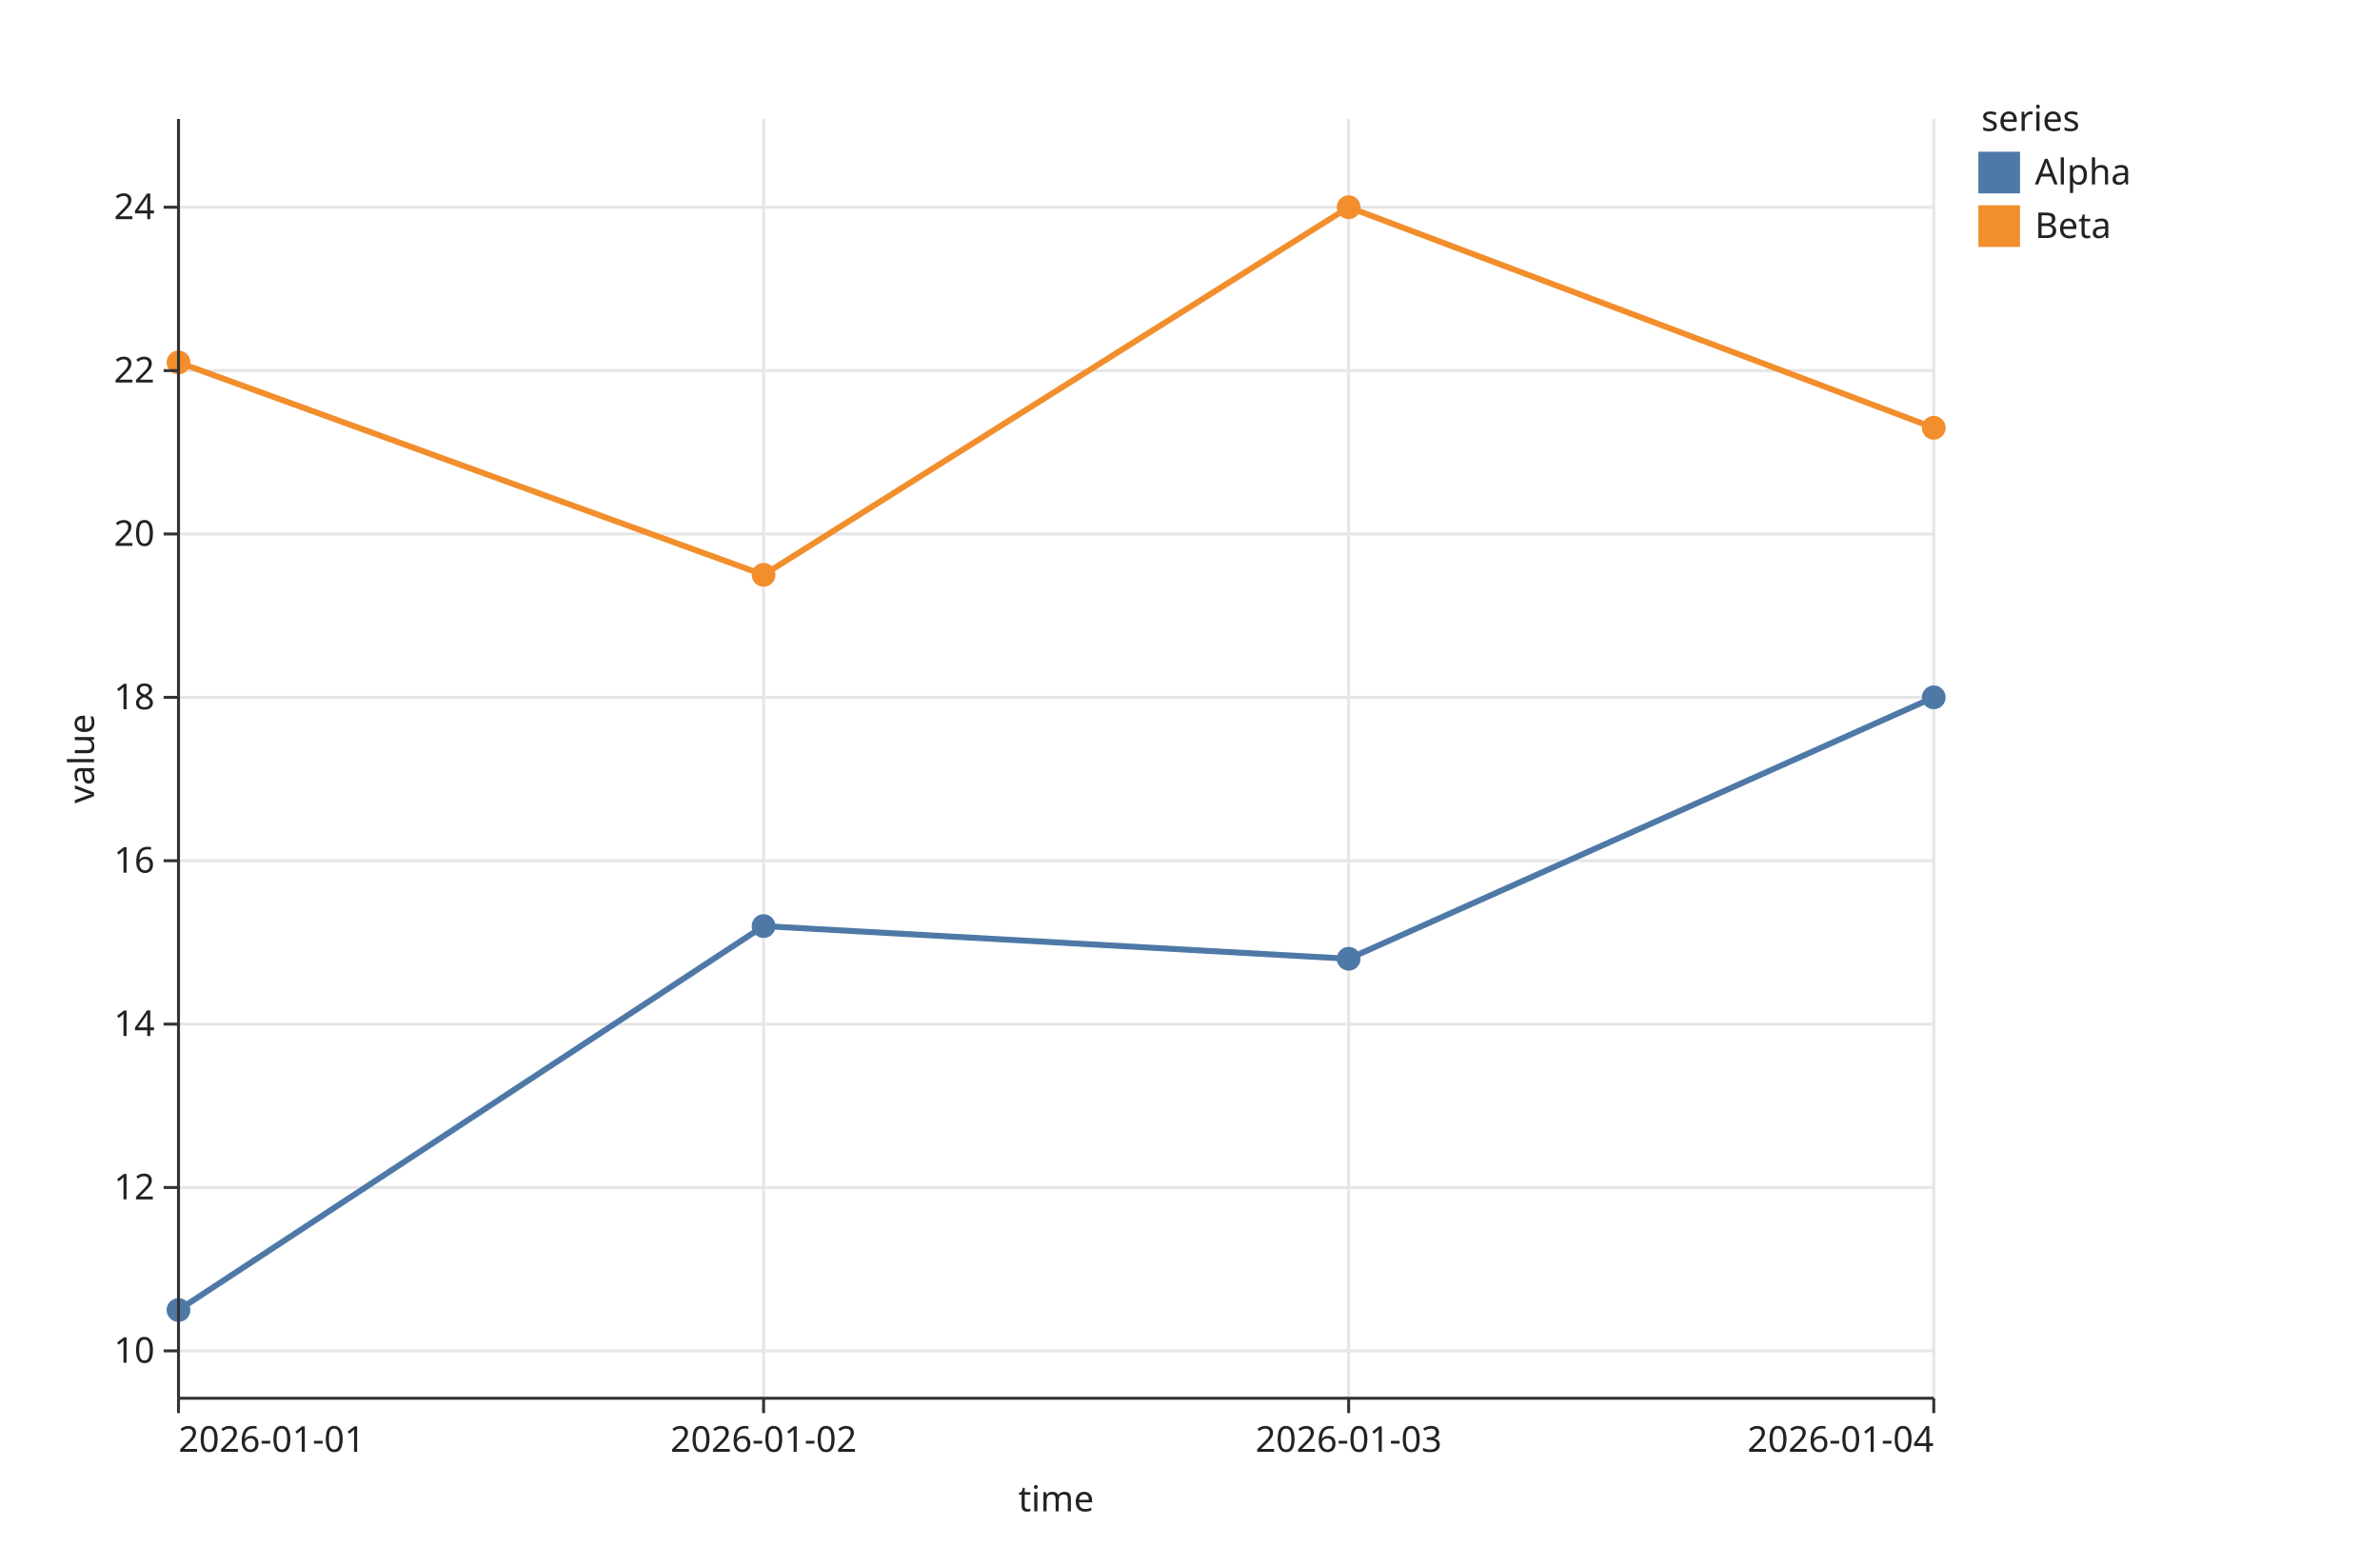
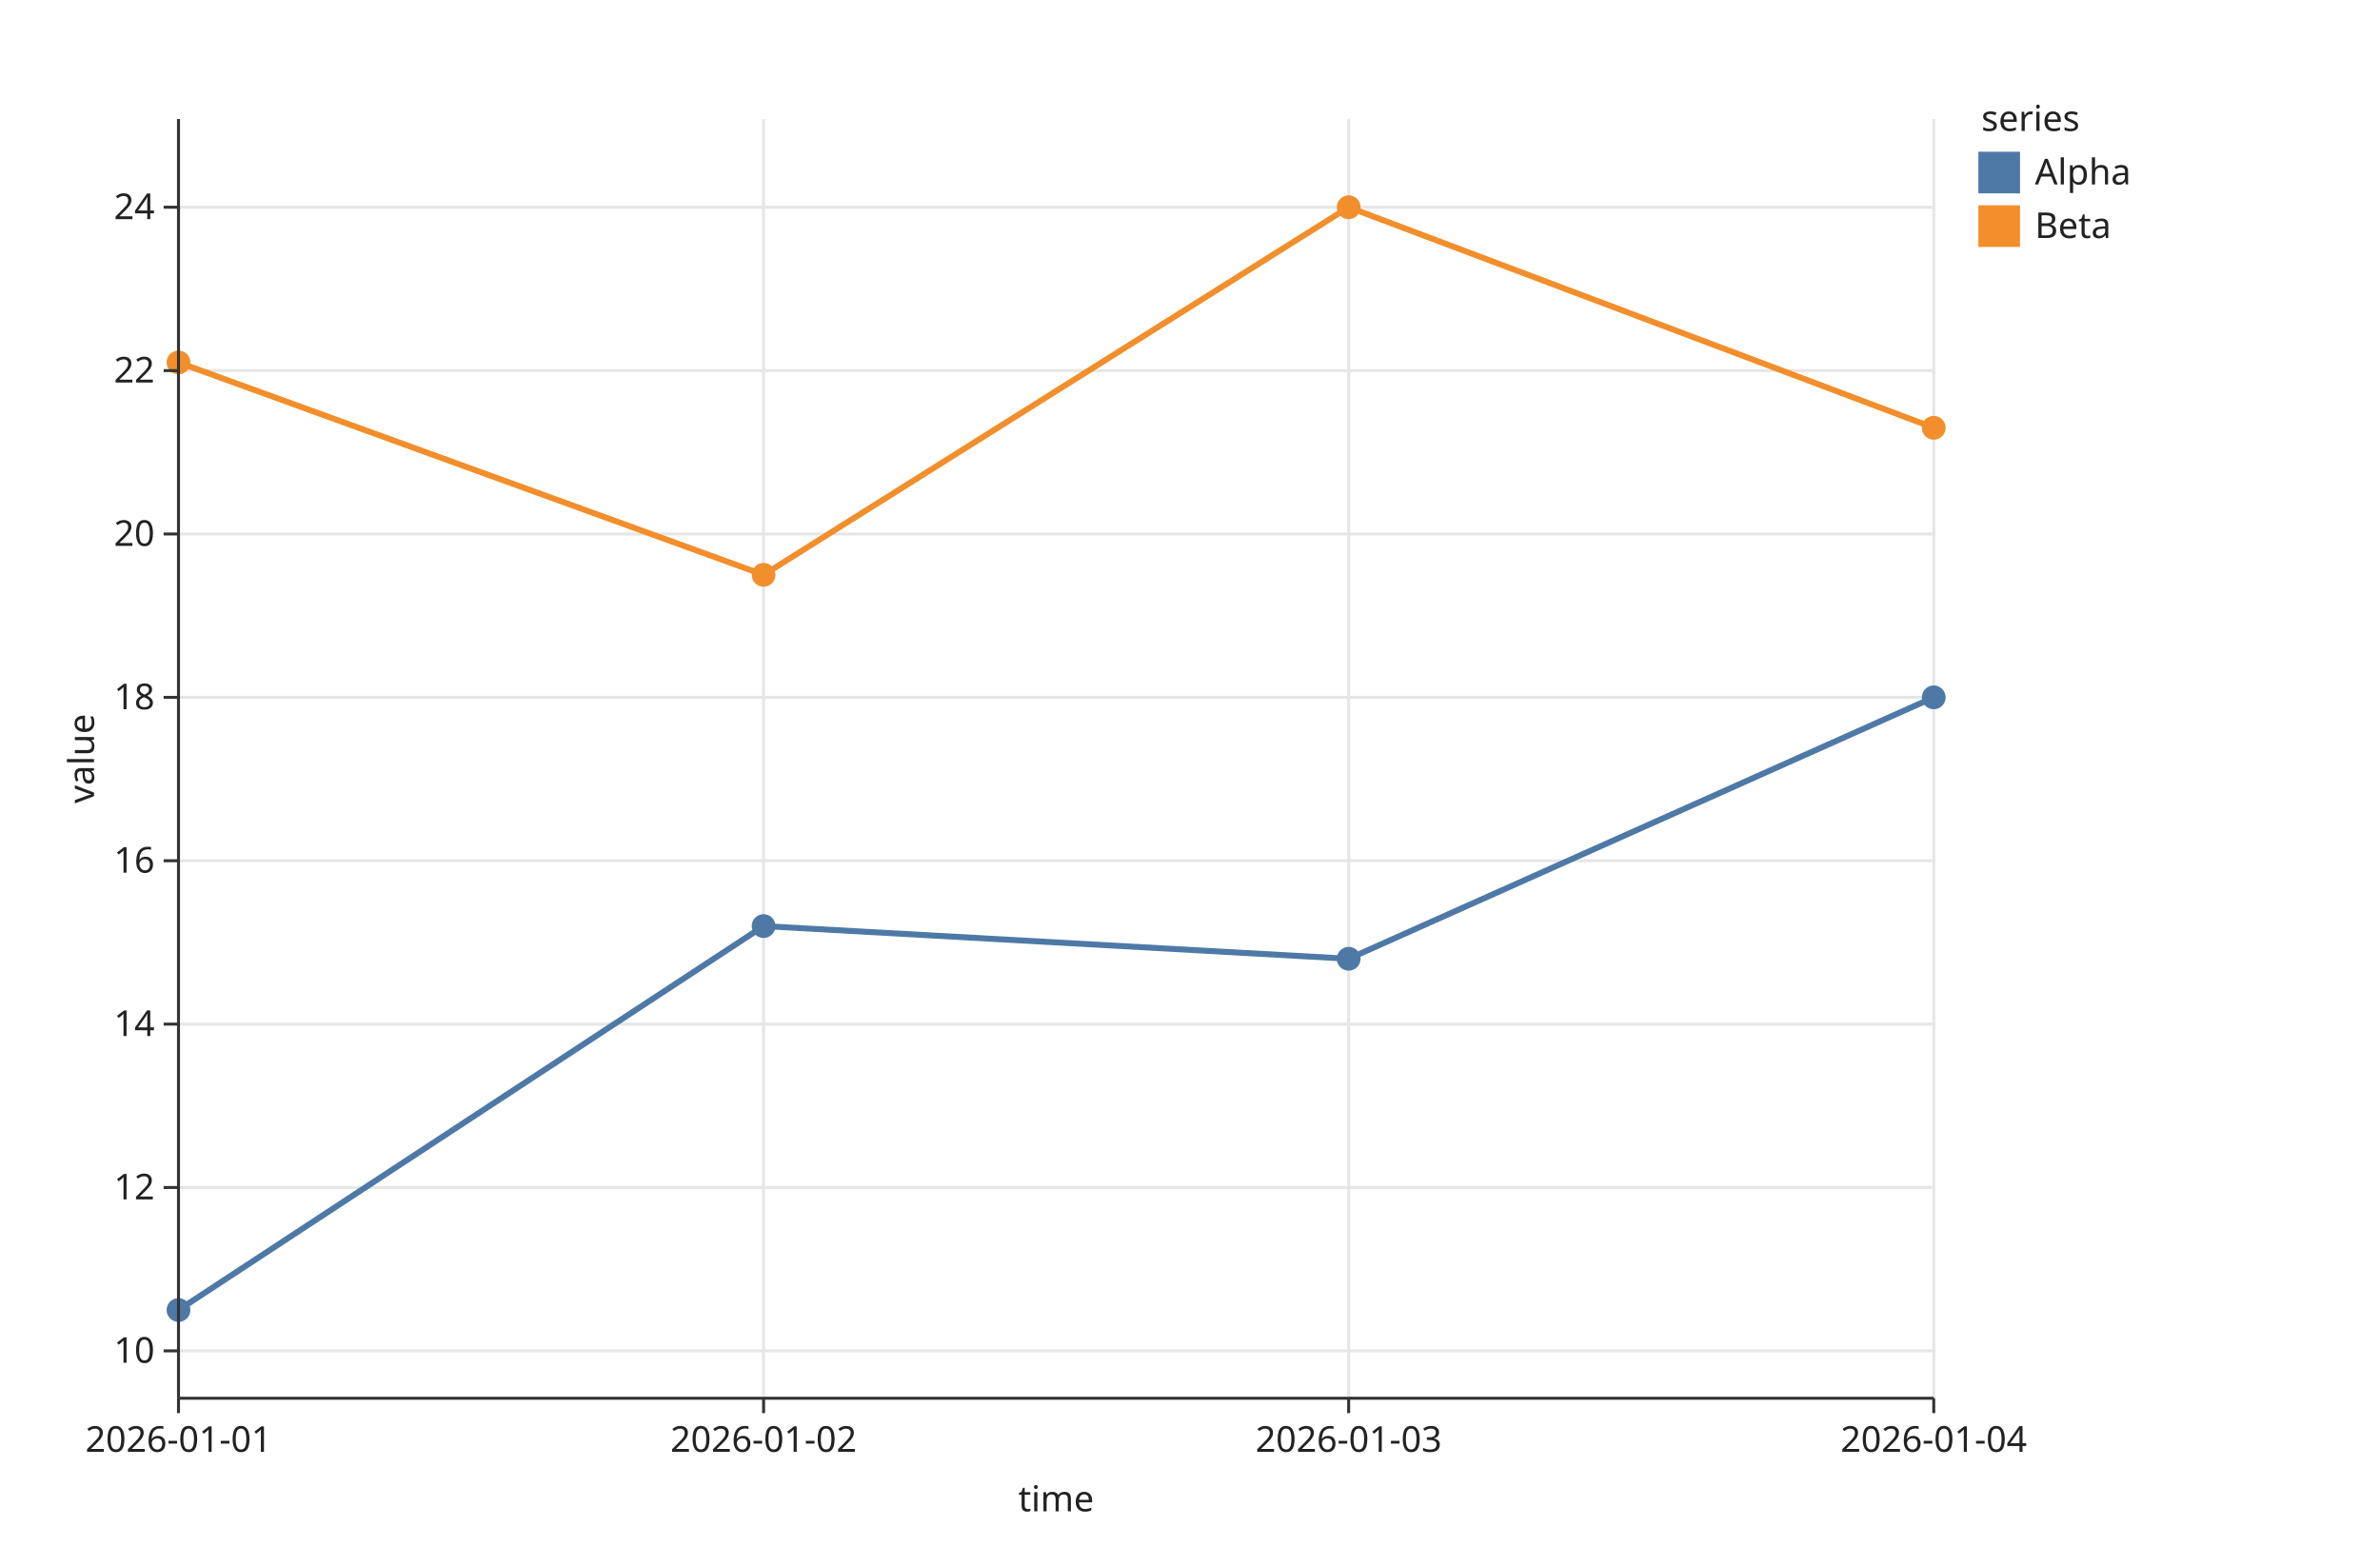
<svg xmlns="http://www.w3.org/2000/svg" width="800" height="520" viewBox="0 0 800 520" role="img">
  <rect class="algraf-background" x="0" y="0" width="800" height="520" fill="#ffffff" />
  <rect class="algraf-plot-area" x="60" y="40" width="590" height="430" fill="#ffffff" />
  <g class="algraf-grid">
    <line x1="60" y1="40" x2="60" y2="470" stroke="#e6e6e6" stroke-width="1" />
    <line x1="256.667" y1="40" x2="256.667" y2="470" stroke="#e6e6e6" stroke-width="1" />
    <line x1="453.333" y1="40" x2="453.333" y2="470" stroke="#e6e6e6" stroke-width="1" />
    <line x1="650" y1="40" x2="650" y2="470" stroke="#e6e6e6" stroke-width="1" />
    <line x1="60" y1="454.074" x2="650" y2="454.074" stroke="#e6e6e6" stroke-width="1" />
    <line x1="60" y1="399.157" x2="650" y2="399.157" stroke="#e6e6e6" stroke-width="1" />
    <line x1="60" y1="344.24" x2="650" y2="344.24" stroke="#e6e6e6" stroke-width="1" />
    <line x1="60" y1="289.323" x2="650" y2="289.323" stroke="#e6e6e6" stroke-width="1" />
    <line x1="60" y1="234.406" x2="650" y2="234.406" stroke="#e6e6e6" stroke-width="1" />
    <line x1="60" y1="179.489" x2="650" y2="179.489" stroke="#e6e6e6" stroke-width="1" />
    <line x1="60" y1="124.572" x2="650" y2="124.572" stroke="#e6e6e6" stroke-width="1" />
    <line x1="60" y1="69.655" x2="650" y2="69.655" stroke="#e6e6e6" stroke-width="1" />
  </g>
  <g class="algraf-layer algraf-geom-line">
    <path d="M60 440.345 L256.667 311.29 L453.333 322.273 L650 234.406" fill="none" stroke="#4E79A7" stroke-width="2" opacity="1" />
    <path d="M60 121.826 L256.667 193.218 L453.333 69.655 L650 143.793" fill="none" stroke="#F28E2B" stroke-width="2" opacity="1" />
  </g>
  <g class="algraf-layer algraf-geom-point">
    <circle cx="60" cy="440.345" r="4" fill="#4E79A7" opacity="1" />
    <circle cx="256.667" cy="311.29" r="4" fill="#4E79A7" opacity="1" />
    <circle cx="453.333" cy="322.273" r="4" fill="#4E79A7" opacity="1" />
    <circle cx="650" cy="234.406" r="4" fill="#4E79A7" opacity="1" />
    <circle cx="60" cy="121.826" r="4" fill="#F28E2B" opacity="1" />
    <circle cx="256.667" cy="193.218" r="4" fill="#F28E2B" opacity="1" />
    <circle cx="453.333" cy="69.655" r="4" fill="#F28E2B" opacity="1" />
    <circle cx="650" cy="143.793" r="4" fill="#F28E2B" opacity="1" />
  </g>
  <g class="algraf-axes">
    <line x1="60" y1="470" x2="650" y2="470" stroke="#333333" stroke-width="1" />
    <line x1="60" y1="470" x2="60" y2="475" stroke="#333333" stroke-width="1" />
-     <text x="60" y="488" text-anchor="start" font-family="system-ui, sans-serif" font-size="12" fill="#222222">2026-01-01</text>
+     <text x="60" y="488" text-anchor="middle" font-family="system-ui, sans-serif" font-size="12" fill="#222222">2026-01-01</text>
    <line x1="256.667" y1="470" x2="256.667" y2="475" stroke="#333333" stroke-width="1" />
    <text x="256.667" y="488" text-anchor="middle" font-family="system-ui, sans-serif" font-size="12" fill="#222222">2026-01-02</text>
    <line x1="453.333" y1="470" x2="453.333" y2="475" stroke="#333333" stroke-width="1" />
    <text x="453.333" y="488" text-anchor="middle" font-family="system-ui, sans-serif" font-size="12" fill="#222222">2026-01-03</text>
    <line x1="650" y1="470" x2="650" y2="475" stroke="#333333" stroke-width="1" />
-     <text x="650" y="488" text-anchor="end" font-family="system-ui, sans-serif" font-size="12" fill="#222222">2026-01-04</text>
+     <text x="650" y="488" text-anchor="middle" font-family="system-ui, sans-serif" font-size="12" fill="#222222">2026-01-04</text>
    <text x="355" y="508" text-anchor="middle" font-family="system-ui, sans-serif" font-size="12" fill="#222222">time</text>
    <line x1="60" y1="40" x2="60" y2="470" stroke="#333333" stroke-width="1" />
    <line x1="55" y1="454.074" x2="60" y2="454.074" stroke="#333333" stroke-width="1" />
    <text x="52" y="458.074" text-anchor="end" font-family="system-ui, sans-serif" font-size="12" fill="#222222">10</text>
    <line x1="55" y1="399.157" x2="60" y2="399.157" stroke="#333333" stroke-width="1" />
    <text x="52" y="403.157" text-anchor="end" font-family="system-ui, sans-serif" font-size="12" fill="#222222">12</text>
    <line x1="55" y1="344.24" x2="60" y2="344.24" stroke="#333333" stroke-width="1" />
    <text x="52" y="348.24" text-anchor="end" font-family="system-ui, sans-serif" font-size="12" fill="#222222">14</text>
    <line x1="55" y1="289.323" x2="60" y2="289.323" stroke="#333333" stroke-width="1" />
    <text x="52" y="293.323" text-anchor="end" font-family="system-ui, sans-serif" font-size="12" fill="#222222">16</text>
    <line x1="55" y1="234.406" x2="60" y2="234.406" stroke="#333333" stroke-width="1" />
    <text x="52" y="238.406" text-anchor="end" font-family="system-ui, sans-serif" font-size="12" fill="#222222">18</text>
    <line x1="55" y1="179.489" x2="60" y2="179.489" stroke="#333333" stroke-width="1" />
    <text x="52" y="183.489" text-anchor="end" font-family="system-ui, sans-serif" font-size="12" fill="#222222">20</text>
    <line x1="55" y1="124.572" x2="60" y2="124.572" stroke="#333333" stroke-width="1" />
    <text x="52" y="128.572" text-anchor="end" font-family="system-ui, sans-serif" font-size="12" fill="#222222">22</text>
    <line x1="55" y1="69.655" x2="60" y2="69.655" stroke="#333333" stroke-width="1" />
    <text x="52" y="73.655" text-anchor="end" font-family="system-ui, sans-serif" font-size="12" fill="#222222">24</text>
    <text x="31.6" y="255" text-anchor="middle" transform="rotate(-90 31.6 255)" font-family="system-ui, sans-serif" font-size="12" fill="#222222">value</text>
  </g>
  <g class="algraf-legends">
    <text x="666" y="44" text-anchor="start" font-family="system-ui, sans-serif" font-size="12" fill="#222222">series</text>
    <rect x="666" y="52" width="12" height="12" fill="#4E79A7" stroke="#4E79A7" stroke-width="2" />
    <text x="684" y="62" text-anchor="start" font-family="system-ui, sans-serif" font-size="12" fill="#222222">Alpha</text>
    <rect x="666" y="70" width="12" height="12" fill="#F28E2B" stroke="#F28E2B" stroke-width="2" />
    <text x="684" y="80" text-anchor="start" font-family="system-ui, sans-serif" font-size="12" fill="#222222">Beta</text>
  </g>
</svg>
